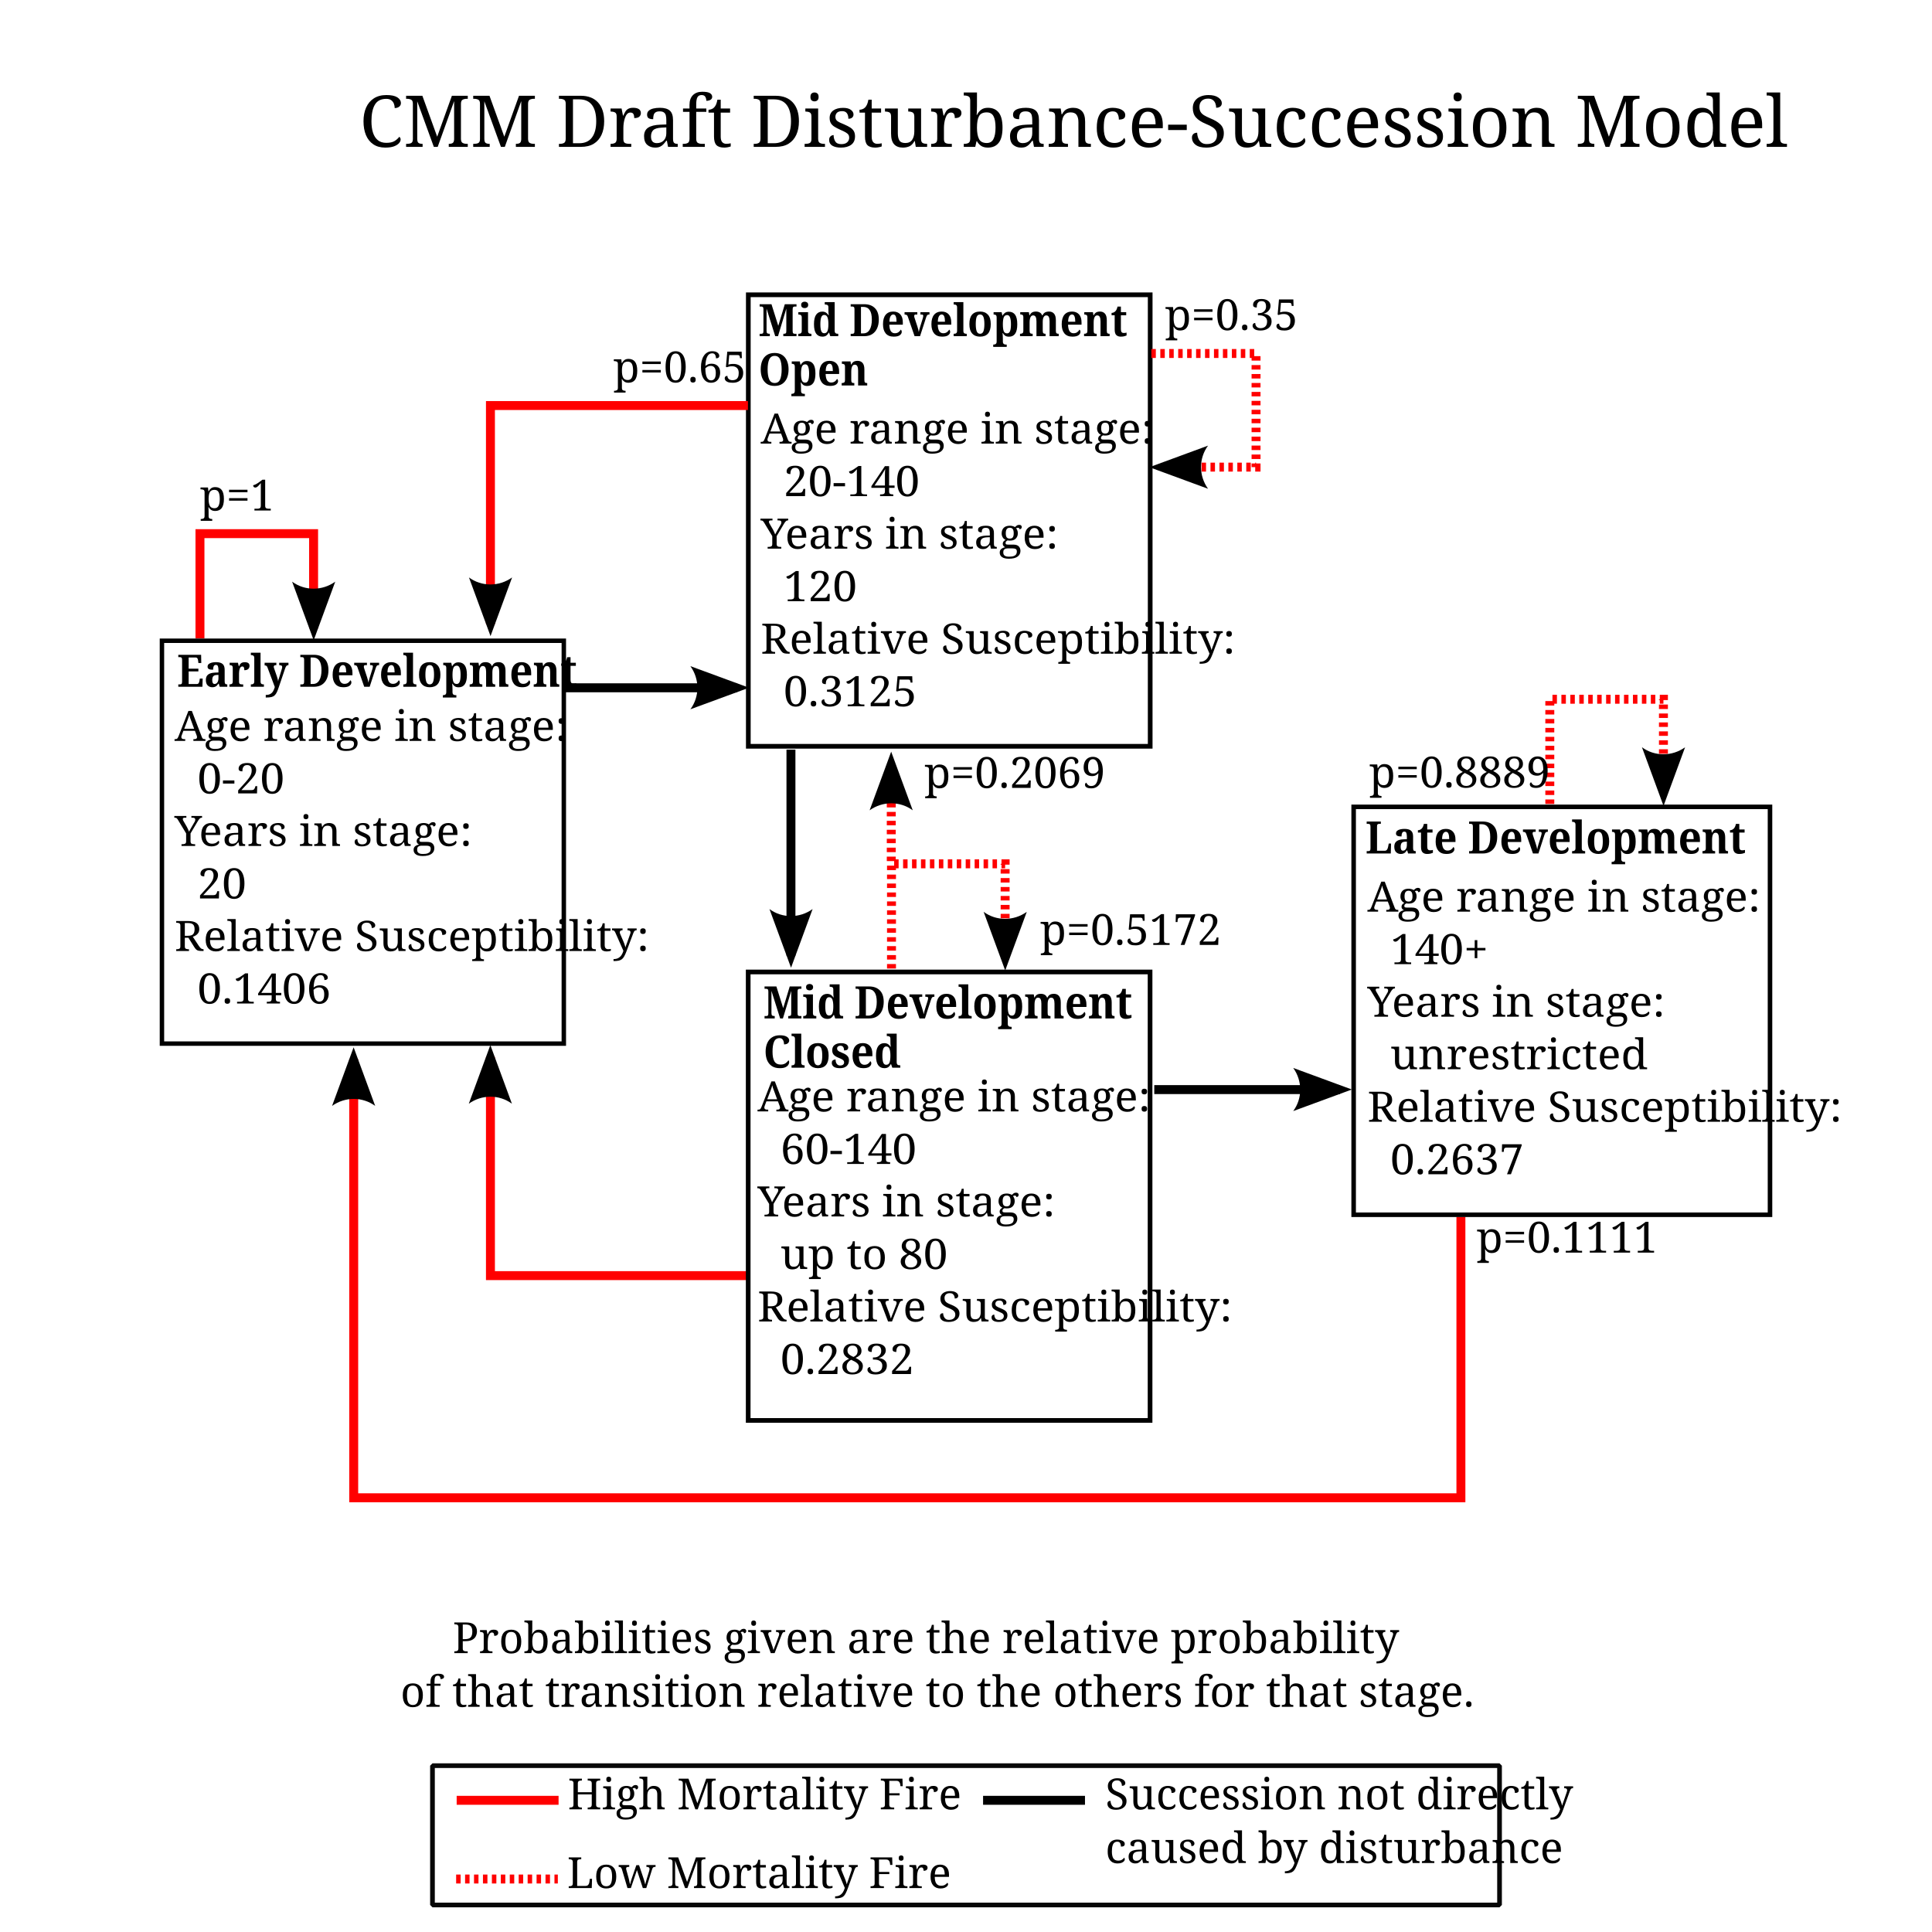
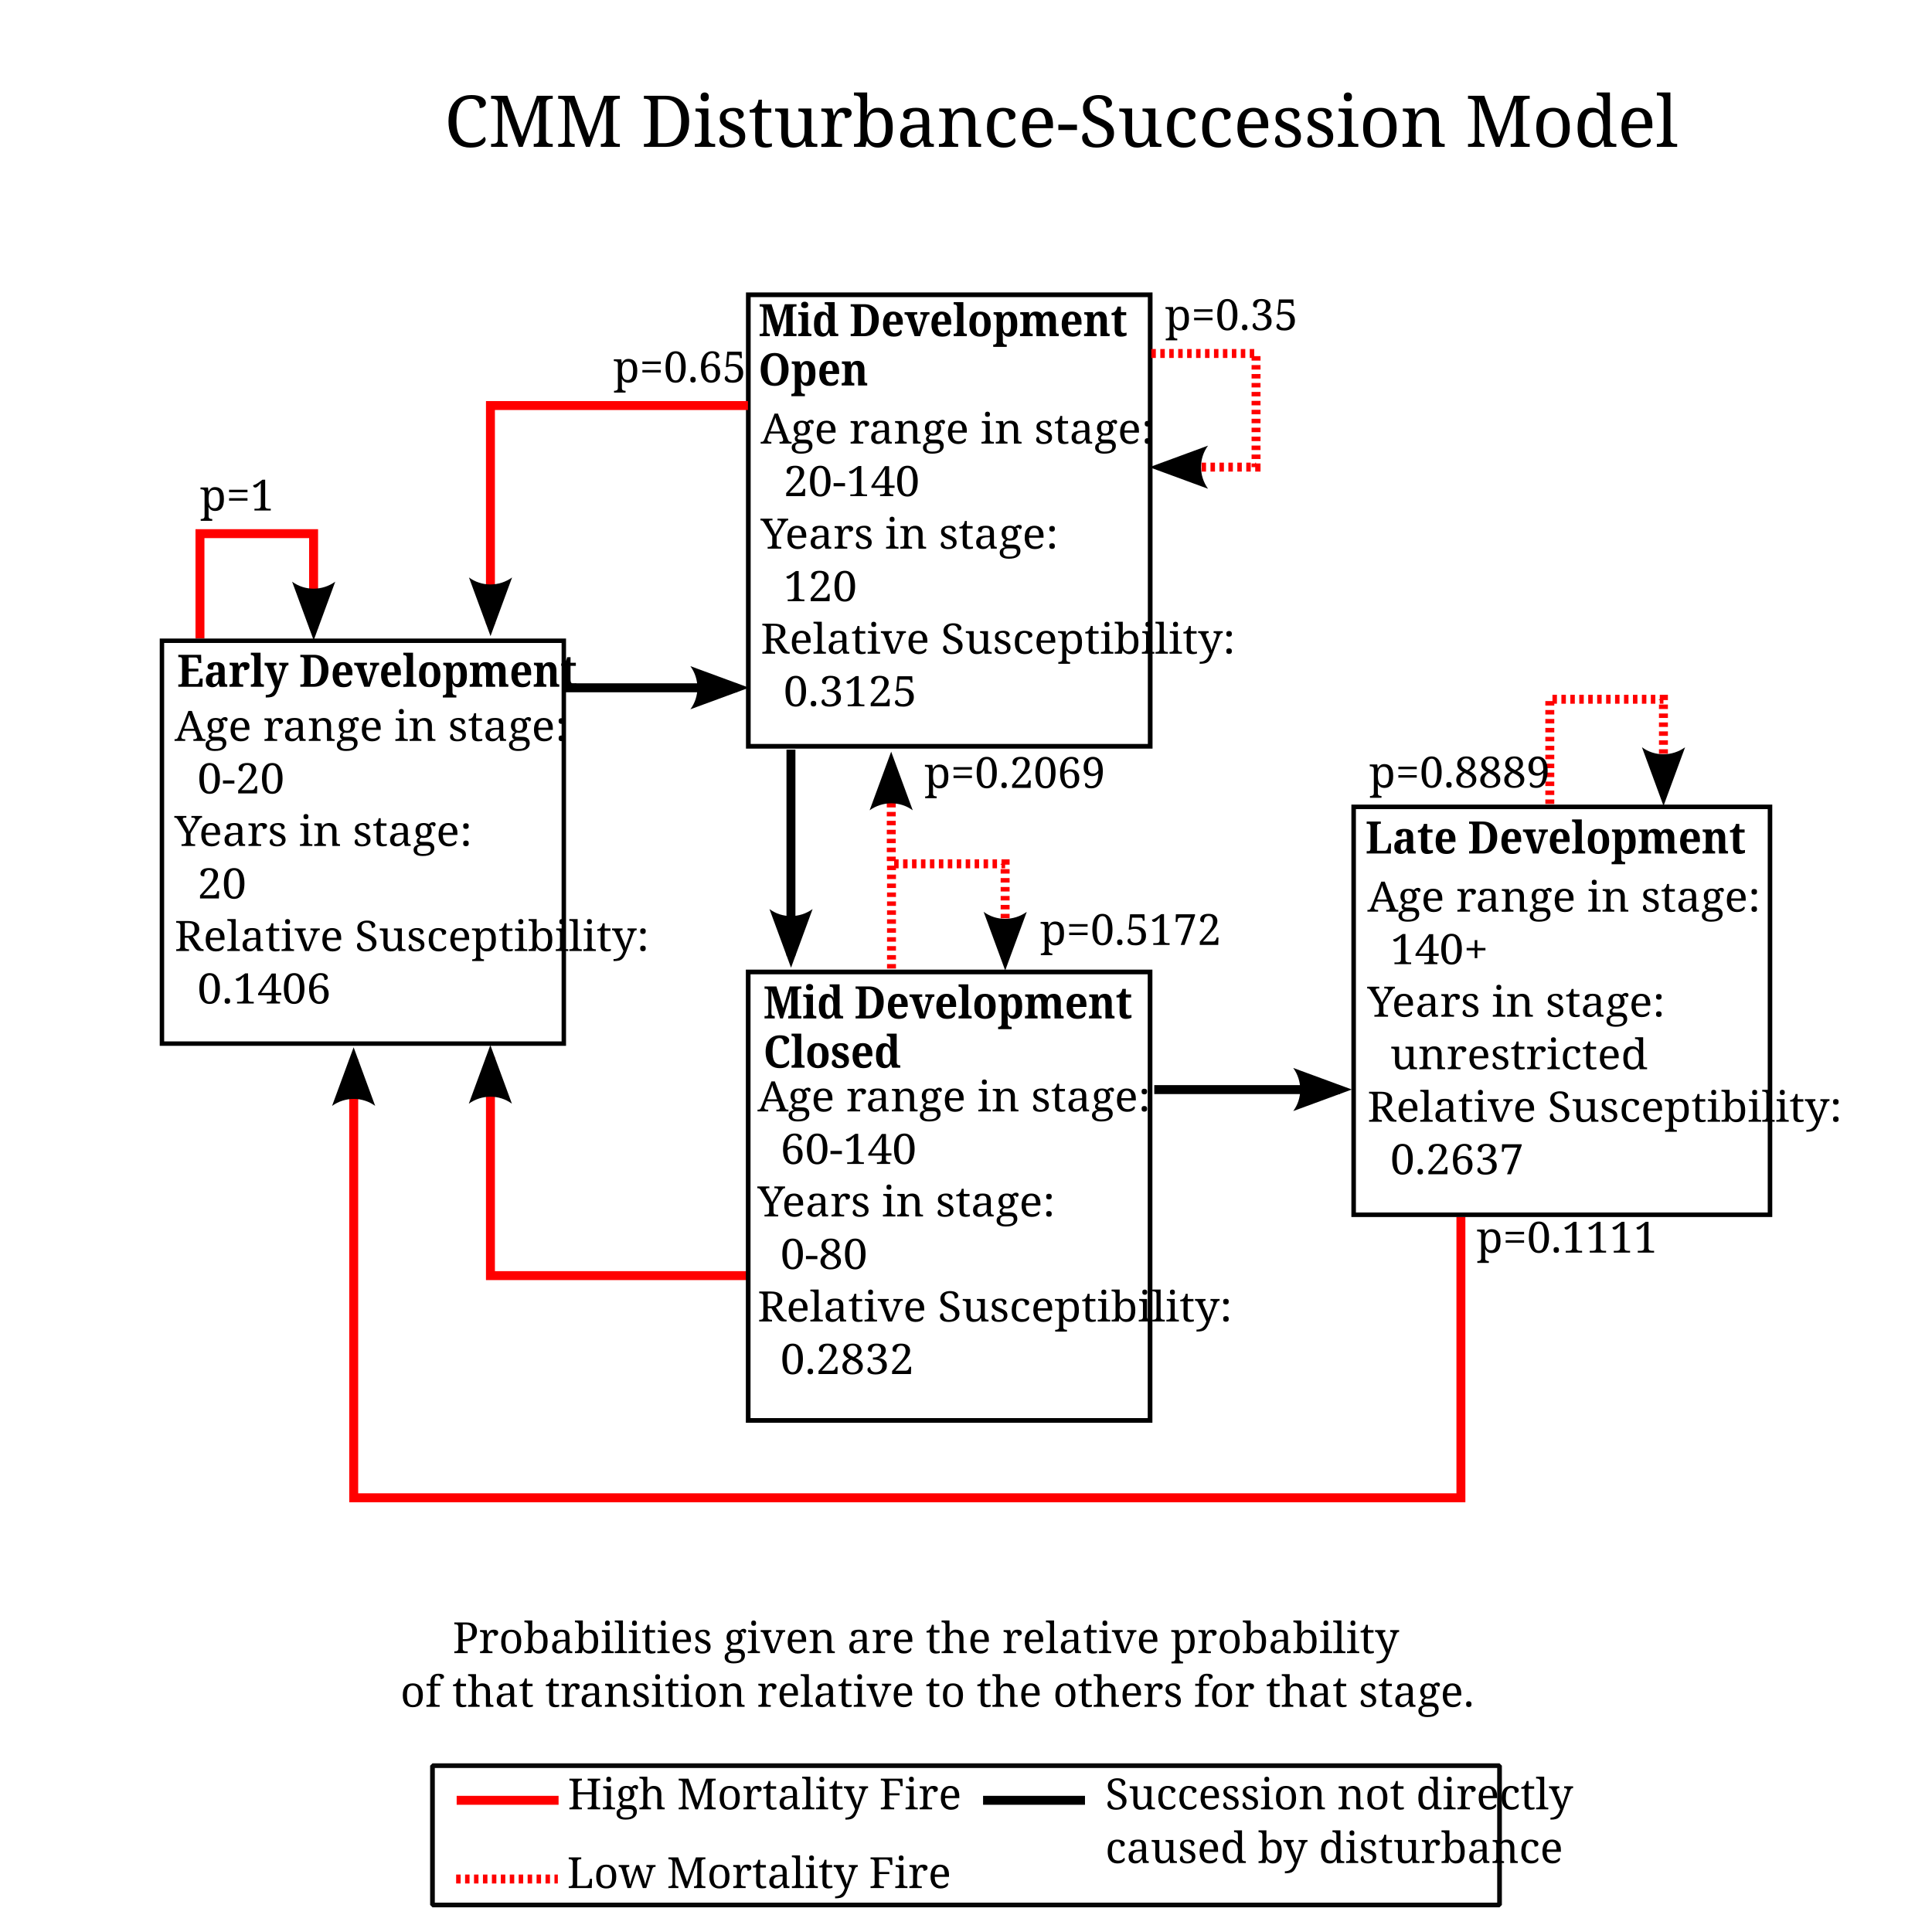
<svg xmlns="http://www.w3.org/2000/svg" width="540" height="540" id="svg2" version="1.1">
  <defs id="defs4">
    <marker orient="auto" refY="0" refX="0" id="Arrow2Mstart" style="overflow:visible">
      <path id="path4311" style="font-size:12px;fill-rule:evenodd;stroke-width:0.625;stroke-linejoin:round" d="M 8.719,4.034 -2.207,0.016 8.719,-4.002 c -1.745,2.372 -1.735,5.617 -6e-7,8.035 z" transform="scale(0.6,0.6)" />
    </marker>
    <marker orient="auto" refY="0" refX="0" id="Arrow1Mstart" style="overflow:visible">
      <path id="path7827" d="M 0,0 5,-5 -12.5,0 5,5 0,0 z" style="fill-rule:evenodd;stroke:#000000;stroke-width:1pt;marker-start:none" transform="matrix(0.4,0,0,0.4,4,0)" />
    </marker>
    <marker orient="auto" refY="0" refX="0" id="Arrow1Mend" style="overflow:visible">
      <path id="path6192" d="M 0,0 5,-5 -12.5,0 5,5 0,0 z" style="fill-rule:evenodd;stroke:#000000;stroke-width:1pt;marker-start:none" transform="matrix(-0.4,0,0,-0.4,-4,0)" />
    </marker>
    <marker orient="auto" refY="0" refX="0" id="Arrow1Lend" style="overflow:visible">
      <path id="path3980" d="M 0,0 5,-5 -12.5,0 5,5 0,0 z" style="fill-rule:evenodd;stroke:#000000;stroke-width:1pt;marker-start:none" transform="matrix(-0.8,0,0,-0.8,-10,0)" />
    </marker>
    <marker orient="auto" refY="0" refX="0" id="Arrow1Lstart" style="overflow:visible">
      <path id="path3977" d="M 0,0 5,-5 -12.5,0 5,5 0,0 z" style="fill-rule:evenodd;stroke:#000000;stroke-width:1pt;marker-start:none" transform="matrix(0.8,0,0,0.8,10,0)" />
    </marker>
    <marker orient="auto" refY="0" refX="0" id="Arrow2Lend" style="overflow:visible">
      <path id="path3998" style="font-size:12px;fill-rule:evenodd;stroke-width:0.625;stroke-linejoin:round" d="M 8.719,4.034 -2.207,0.016 8.719,-4.002 c -1.745,2.372 -1.735,5.617 -6e-7,8.035 z" transform="matrix(-1.1,0,0,-1.1,-1.1,0)" />
    </marker>
    <marker orient="auto" refY="0" refX="0" id="Arrow2Mend" style="overflow:visible">
      <path id="path4004" style="font-size:12px;fill-rule:evenodd;stroke-width:0.625;stroke-linejoin:round" d="M 8.719,4.034 -2.207,0.016 8.719,-4.002 c -1.745,2.372 -1.735,5.617 -6e-7,8.035 z" transform="scale(-0.6,-0.6)" />
    </marker>
    <marker orient="auto" refY="0" refX="0" id="TriangleOutM" style="overflow:visible">
      <path id="path4123" d="m 5.77,0 -8.65,5 0,-10 8.65,5 z" style="fill-rule:evenodd;stroke:#000000;stroke-width:1pt;marker-start:none" transform="scale(0.4,0.4)" />
    </marker>
  </defs>
  <g id="layer7" style="display:inline" transform="translate(0,-45)">
-     <text xml:space="preserve" style="font-size:12px;font-style:normal;font-variant:normal;font-weight:normal;font-stretch:normal;text-align:start;line-height:125%;letter-spacing:0px;word-spacing:0px;writing-mode:lr-tb;text-anchor:start;fill:#000000;fill-opacity:1;stroke:none;display:inline;font-family:Garamond;-inkscape-font-specification:Garamond" x="100.459" y="86.052" id="text4082">
-       <tspan id="tspan4084" x="100.459" y="86.052" style="font-size:20px">CMM Draft Disturbance-Succession Model</tspan>
+     <text xml:space="preserve" style="font-size:12px;font-style:normal;font-variant:normal;font-weight:normal;font-stretch:normal;text-align:start;line-height:125%;letter-spacing:0px;word-spacing:0px;writing-mode:lr-tb;text-anchor:start;fill:#000000;fill-opacity:1;stroke:none;display:inline;font-family:Garamond;-inkscape-font-specification:Garamond" x="124.209" y="86.052" id="text4082">
+       <tspan id="tspan4084" x="124.209" y="86.052" style="font-size:20px">CMM Disturbance-Succession Model</tspan>
    </text>
    <text xml:space="preserve" style="font-size:12px;font-style:normal;font-variant:normal;font-weight:normal;font-stretch:normal;text-align:center;line-height:125%;letter-spacing:0px;word-spacing:0px;writing-mode:lr-tb;text-anchor:middle;fill:#000000;fill-opacity:1;stroke:none;font-family:Garamond;-inkscape-font-specification:Garamond" x="269.777" y="492.052" id="text3982">
      <tspan x="269.777" y="492.052" id="tspan6796" />
      <tspan x="271.277" y="507.052" id="tspan6798">Probabilities given are the relative probability </tspan>
      <tspan x="269.777" y="522.052" id="tspan3384">of that transition relative to the others for that stage.</tspan>
    </text>
    <g id="g4273" transform="translate(-126.2929,10.09706)">
      <g transform="translate(-271.9964,0)" id="g3370">
        <g id="g3386" transform="translate(294,-22)">
          <text id="text3898" y="562.617" x="262.986" style="font-size:12px;font-style:normal;font-variant:normal;font-weight:normal;font-stretch:normal;text-align:start;line-height:125%;letter-spacing:0px;word-spacing:0px;writing-mode:lr-tb;text-anchor:start;fill:#000000;fill-opacity:1;stroke:none;display:inline;font-family:Garamond;-inkscape-font-specification:Garamond" xml:space="preserve">
            <tspan id="tspan3978" y="562.617" x="262.986">High Mortality Fire</tspan>
          </text>
          <path id="path3928" d="m 231.929,560.094 28.483,0" style="fill:none;stroke:#ff0000;stroke-width:2.5;stroke-linecap:butt;stroke-linejoin:miter;stroke-miterlimit:4;stroke-opacity:1;stroke-dasharray:none;display:inline" />
        </g>
        <text xml:space="preserve" style="font-size:12px;font-style:normal;font-variant:normal;font-weight:normal;font-stretch:normal;text-align:start;line-height:125%;letter-spacing:0px;word-spacing:0px;writing-mode:lr-tb;text-anchor:start;fill:#000000;fill-opacity:1;stroke:none;display:inline;font-family:Garamond;-inkscape-font-specification:Garamond" x="556.796" y="562.617" id="text4005">
          <tspan x="556.796" y="562.617" id="tspan4007">Low Mortality Fire</tspan>
        </text>
        <path style="fill:none;stroke:#ff0000;stroke-width:2.497;stroke-linecap:butt;stroke-linejoin:miter;stroke-miterlimit:4;stroke-opacity:1;stroke-dasharray:1.249, 1.249;stroke-dashoffset:0;display:inline" d="m 525.783,560.094 28.42,0" id="path4009" />
        <g id="g3391" transform="translate(144,-22)">
          <text id="text4021" y="562.617" x="560.119" style="font-size:12px;font-style:normal;font-variant:normal;font-weight:normal;font-stretch:normal;text-align:start;line-height:125%;letter-spacing:0px;word-spacing:0px;writing-mode:lr-tb;text-anchor:start;fill:#000000;fill-opacity:1;stroke:none;display:inline;font-family:Garamond;-inkscape-font-specification:Garamond" xml:space="preserve">
            <tspan id="tspan4023" y="562.617" x="560.119"> Succession not directly </tspan>
            <tspan y="577.617" x="560.119" id="tspan3552"> caused by disturbance</tspan>
          </text>
          <path id="path4025" d="m 529.063,560.094 28.483,0" style="fill:none;stroke:#000000;stroke-width:2.5;stroke-linecap:butt;stroke-linejoin:miter;stroke-miterlimit:4;stroke-opacity:1;stroke-dasharray:none;display:inline" />
        </g>
      </g>
      <rect y="528.414" x="247.169" height="38.934" width="298.248" id="rect3408" style="opacity:0.97;fill:none;stroke:#000000;stroke-width:1.317;stroke-linecap:round;stroke-linejoin:miter;stroke-miterlimit:1.2;stroke-opacity:1;stroke-dasharray:none;stroke-dashoffset:0" />
    </g>
  </g>
  <g id="layer1" transform="translate(0,-512.3622)" style="display:inline">
    <flowRoot xml:space="preserve" id="flowRoot3761" style="font-size:10px;font-style:normal;font-variant:normal;font-weight:normal;font-stretch:normal;line-height:125%;letter-spacing:0px;word-spacing:0px;fill:#000000;fill-opacity:1;stroke:none;font-family:Garamond;-inkscape-font-specification:Garamond">
      <flowRegion id="flowRegion3763">
        <rect id="rect3765" width="81.861" height="81.861" x="272.578" y="244.495" style="font-size:10px;font-style:normal;font-variant:normal;font-weight:normal;font-stretch:normal;font-family:Garamond;-inkscape-font-specification:Garamond" />
      </flowRegion>
      <flowPara id="flowPara3767" />
    </flowRoot>
    <text xml:space="preserve" style="font-size:40px;font-style:normal;font-weight:normal;line-height:125%;letter-spacing:0px;word-spacing:0px;fill:#000000;fill-opacity:1;stroke:none;font-family:Sans" x="306.542" y="272.362" id="text3769" transform="translate(0,467.3622)">
      <tspan id="tspan3771" x="306.542" y="272.362" />
    </text>
    <flowRoot xml:space="preserve" id="flowRoot3773" style="font-size:40px;font-style:normal;font-variant:normal;font-weight:normal;font-stretch:normal;line-height:125%;letter-spacing:0px;word-spacing:0px;fill:#000000;fill-opacity:1;stroke:none;font-family:Garamond;-inkscape-font-specification:Garamond">
      <flowRegion id="flowRegion3775">
        <rect id="rect3777" width="81.861" height="76.635" x="272.578" y="247.107" style="font-style:normal;font-variant:normal;font-weight:normal;font-stretch:normal;font-family:Garamond;-inkscape-font-specification:Garamond" />
      </flowRegion>
      <flowPara id="flowPara3779" />
    </flowRoot>
    <flowRoot xml:space="preserve" id="flowRoot3789" style="font-size:40px;font-style:normal;font-weight:normal;line-height:125%;letter-spacing:0px;word-spacing:0px;fill:#000000;fill-opacity:1;stroke:none;font-family:Sans">
      <flowRegion id="flowRegion3791">
        <rect id="rect3793" width="8" height="48" x="264" y="257" />
      </flowRegion>
      <flowPara id="flowPara3795" />
    </flowRoot>
    <flowRoot xml:space="preserve" id="flowRoot3930" style="font-size:40px;font-style:normal;font-weight:normal;line-height:125%;letter-spacing:0px;word-spacing:0px;fill:#000000;fill-opacity:1;stroke:none;font-family:Sans">
      <flowRegion id="flowRegion3932">
        <rect id="rect3934" width="67.056" height="40.93" x="311.767" y="137.379" />
      </flowRegion>
      <flowPara id="flowPara3936" />
    </flowRoot>
    <flowRoot xml:space="preserve" id="flowRoot3938" style="font-size:40px;font-style:normal;font-weight:normal;line-height:125%;letter-spacing:0px;word-spacing:0px;fill:#000000;fill-opacity:1;stroke:none;font-family:Sans">
      <flowRegion id="flowRegion3940">
        <rect id="rect3942" width="55.735" height="74.023" x="262.128" y="239.269" />
      </flowRegion>
      <flowPara id="flowPara3944" />
    </flowRoot>
    <rect style="fill:none;stroke:#000000;stroke-width:0.99;stroke-linejoin:round;stroke-miterlimit:4;stroke-opacity:1;stroke-dasharray:none" id="rect6143" width="0" height="27.529" x="304.888" y="207.847" transform="translate(0,467.3622)" rx="0" ry="7.571" />
    <text xml:space="preserve" style="font-size:12px;font-style:normal;font-variant:normal;font-weight:normal;font-stretch:normal;text-align:start;line-height:125%;letter-spacing:0px;word-spacing:0px;writing-mode:lr-tb;text-anchor:start;fill:#000000;fill-opacity:1;stroke:none;font-family:Garamond;-inkscape-font-specification:Garamond" x="306.354" y="364.51" id="text3175" transform="translate(0,467.3622)">
      <tspan id="tspan3177" x="306.354" y="364.51" />
      <tspan id="tspan3179" x="306.354" y="379.51" />
    </text>
    <flowRoot xml:space="preserve" id="flowRoot3204" style="font-size:12px;font-style:normal;font-variant:normal;font-weight:normal;font-stretch:normal;text-align:start;line-height:125%;letter-spacing:0px;word-spacing:0px;writing-mode:lr-tb;text-anchor:start;fill:#000000;fill-opacity:1;stroke:none;font-family:Garamond;-inkscape-font-specification:Garamond">
      <flowRegion id="flowRegion3206">
        <rect id="rect3208" width="28.621" height="37.102" x="429.319" y="325.288" />
      </flowRegion>
      <flowPara id="flowPara3210" />
    </flowRoot>
  </g>
  <g id="layer5" style="display:inline" transform="translate(0,-45)" />
  <g id="layer6" style="display:inline" transform="translate(0,-45)" />
  <g id="layer3" style="display:inline" transform="translate(0,-45)" />
  <g id="layer4" style="display:inline" transform="translate(0,-45)" />
  <g id="layer2" style="display:inline" transform="translate(0,-45)">
    <flowRoot style="font-size:12px;font-style:normal;font-variant:normal;font-weight:normal;font-stretch:normal;text-align:start;line-height:125%;letter-spacing:0px;word-spacing:0px;writing-mode:lr-tb;text-anchor:start;fill:#000000;fill-opacity:1;stroke:none;font-family:Garamond;-inkscape-font-specification:Garamond" id="flowRoot3183" xml:space="preserve" transform="translate(-57.66791,-635.7685)">
      <flowRegion id="flowRegion3185">
        <rect y="213.983" x="60.423" height="54.062" width="34.982" id="rect3187" />
      </flowRegion>
      <flowPara id="flowPara3189" />
    </flowRoot>
    <flowRoot xml:space="preserve" id="flowRoot4224" style="font-size:14px;font-style:normal;font-variant:normal;font-weight:normal;font-stretch:normal;text-align:start;line-height:125%;letter-spacing:0px;word-spacing:0px;writing-mode:lr-tb;text-anchor:start;fill:#000000;fill-opacity:1;stroke:none;font-family:Garamond;-inkscape-font-specification:Garamond">
      <flowRegion id="flowRegion4226">
        <rect id="rect4228" width="63" height="93.5" x="212" y="396.5" />
      </flowRegion>
      <flowPara id="flowPara4230" />
    </flowRoot>
    <text xml:space="preserve" style="font-size:12px;font-style:normal;font-variant:normal;font-weight:normal;font-stretch:normal;text-align:start;line-height:125%;letter-spacing:0px;word-spacing:0px;writing-mode:lr-tb;text-anchor:start;fill:#000000;fill-opacity:1;stroke:none;font-family:Garamond;-inkscape-font-specification:Garamond" x="295.943" y="-30.219" id="text4545">
      <tspan style="font-size:10px" id="tspan4547" x="295.943" y="-30.219" />
    </text>
    <flowRoot xml:space="preserve" id="flowRoot4647" style="font-size:14px;font-style:normal;font-variant:normal;font-weight:normal;font-stretch:normal;text-align:start;line-height:125%;letter-spacing:0px;word-spacing:0px;writing-mode:lr-tb;text-anchor:start;fill:#000000;fill-opacity:1;stroke:none;font-family:Garamond;-inkscape-font-specification:Garamond">
      <flowRegion id="flowRegion4649">
        <rect id="rect4651" width="9.873" height="51.644" x="516.437" y="584.062" />
      </flowRegion>
      <flowPara id="flowPara4653" />
    </flowRoot>
    <flowRoot xml:space="preserve" id="flowRoot4753" style="font-size:14px;font-style:normal;font-variant:normal;font-weight:normal;font-stretch:normal;text-align:start;line-height:125%;letter-spacing:0px;word-spacing:0px;writing-mode:lr-tb;text-anchor:start;fill:#000000;fill-opacity:1;stroke:none;font-family:Garamond;-inkscape-font-specification:Garamond">
      <flowRegion id="flowRegion4755">
        <rect id="rect4757" width="41.011" height="18.987" x="359.227" y="494.445" />
      </flowRegion>
      <flowPara id="flowPara4759" />
    </flowRoot>
    <text xml:space="preserve" style="font-size:12px;font-style:normal;font-variant:normal;font-weight:normal;font-stretch:normal;text-align:start;line-height:125%;letter-spacing:0px;word-spacing:0px;writing-mode:lr-tb;text-anchor:start;fill:#000000;fill-opacity:1;stroke:none;font-family:Garamond;-inkscape-font-specification:Garamond" x="180.699" y="-156.568" id="text4976">
      <tspan id="tspan4978" x="180.699" y="-156.568" style="font-size:10px" />
    </text>
    <text id="text4984" y="-177.724" x="584.22" style="font-size:12px;font-style:normal;font-variant:normal;font-weight:normal;font-stretch:normal;text-align:start;line-height:125%;letter-spacing:0px;word-spacing:0px;writing-mode:lr-tb;text-anchor:start;fill:#000000;fill-opacity:1;stroke:none;font-family:Garamond;-inkscape-font-specification:Garamond" xml:space="preserve">
      <tspan style="font-size:10px" y="-177.724" x="584.22" id="tspan4986" />
    </text>
    <text xml:space="preserve" style="font-size:9px;font-style:normal;font-variant:normal;font-weight:normal;font-stretch:normal;text-align:start;line-height:125%;letter-spacing:0px;word-spacing:0px;writing-mode:lr-tb;text-anchor:start;fill:#000000;fill-opacity:1;stroke:none;font-family:Garamond;-inkscape-font-specification:Garamond" x="108.819" y="642.79" id="text4483" transform="translate(0,-90)">
      <tspan id="tspan4485" x="108.819" y="642.79" />
    </text>
    <g id="g4310" transform="translate(1.8635558e-7,-18.80355)">
      <path style="fill:none;stroke:#000000;stroke-width:2.5;stroke-linejoin:round;stroke-miterlimit:4;stroke-opacity:1;stroke-dasharray:none;stroke-dashoffset:0;marker-end:url(#Arrow2Mend);display:inline" d="m 158.086,256.046 47.961,0" id="path11479" />
      <path id="path3475" d="m 55.891,242.22 0,-29.259 31.76,0 0,26.501" style="fill:none;stroke:#ff0000;stroke-width:2.5;stroke-linecap:butt;stroke-linejoin:miter;stroke-miterlimit:4;stroke-opacity:1;stroke-dasharray:none;marker-end:url(#Arrow2Mend);display:inline" />
      <path id="path3483" d="m 209.052,420.344 -71.972,0 0,-61.13" style="fill:none;stroke:#ff0000;stroke-width:2.5;stroke-linecap:butt;stroke-linejoin:miter;stroke-miterlimit:4;stroke-opacity:1;stroke-dasharray:none;marker-end:url(#Arrow2Mend);display:inline" />
      <path id="path3485" d="m 408.329,403.921 0,78.515 -309.465,0 0,-122.604" style="fill:none;stroke:#ff0000;stroke-width:2.5;stroke-linecap:butt;stroke-linejoin:miter;stroke-miterlimit:4;stroke-opacity:1;stroke-dasharray:none;marker-end:url(#Arrow2Mend);display:inline" />
      <text xml:space="preserve" style="font-size:12px;font-style:normal;font-variant:normal;font-weight:bold;font-stretch:normal;text-align:start;line-height:125%;letter-spacing:0px;word-spacing:0px;writing-mode:lr-tb;text-anchor:start;fill:#000000;fill-opacity:1;stroke:none;font-family:Garamond;-inkscape-font-specification:Garamond Bold" x="51.66" y="230.091" id="text4506" transform="scale(0.9582851,1.043531)">
        <tspan id="tspan4508" x="51.66" y="230.091" style="font-size:12px;font-style:normal;font-variant:normal;font-weight:bold;font-stretch:normal;text-align:start;line-height:125%;writing-mode:lr-tb;text-anchor:start;font-family:Garamond;-inkscape-font-specification:Garamond Bold" />
        <tspan x="51.66" y="245.091" style="font-size:12px;font-style:normal;font-variant:normal;font-weight:bold;font-stretch:normal;text-align:start;line-height:125%;writing-mode:lr-tb;text-anchor:start;font-family:Garamond;-inkscape-font-specification:Garamond Bold" id="tspan4510">Early Development</tspan>
        <tspan id="tspan4512" x="51.66" y="260.091" style="font-size:12px;font-style:normal;font-variant:normal;font-weight:bold;font-stretch:normal;text-align:start;line-height:125%;writing-mode:lr-tb;text-anchor:start;font-family:Garamond;-inkscape-font-specification:Garamond Bold" />
        <tspan x="51.66" y="275.091" style="font-size:12px;font-style:normal;font-variant:normal;font-weight:bold;font-stretch:normal;text-align:start;line-height:125%;writing-mode:lr-tb;text-anchor:start;font-family:Garamond;-inkscape-font-specification:Garamond Bold" id="tspan4514" />
        <tspan x="51.66" y="290.091" id="tspan4516" style="font-size:12px;font-style:normal;font-variant:normal;font-weight:bold;font-stretch:normal;text-align:start;line-height:125%;writing-mode:lr-tb;text-anchor:start;font-family:Garamond;-inkscape-font-specification:Garamond Bold" />
        <tspan x="51.66" y="305.091" id="tspan4518" />
        <tspan x="51.66" y="320.091" id="tspan4520" />
      </text>
      <text transform="scale(1.021757,0.9787063)" xml:space="preserve" style="font-size:12px;font-style:normal;font-variant:normal;font-weight:normal;font-stretch:normal;text-align:start;line-height:125%;letter-spacing:0px;word-spacing:0px;writing-mode:lr-tb;text-anchor:start;fill:#000000;fill-opacity:1;stroke:none;font-family:Garamond;-inkscape-font-specification:Garamond" x="47.747" y="276.78" id="text4522">
        <tspan id="tspan3443" x="47.747" y="276.78" style="font-size:12px;font-style:normal;font-variant:normal;font-weight:normal;font-stretch:normal;text-align:start;line-height:125%;writing-mode:lr-tb;text-anchor:start;font-family:Garamond;-inkscape-font-specification:Garamond">Age range in stage:</tspan>
        <tspan id="tspan3234" x="47.747" y="291.78" style="font-size:12px;font-style:normal;font-variant:normal;font-weight:normal;font-stretch:normal;text-align:start;line-height:125%;writing-mode:lr-tb;text-anchor:start;font-family:Garamond;-inkscape-font-specification:Garamond">  0-20 </tspan>
        <tspan id="tspan3236" x="47.747" y="306.78" style="font-size:12px;font-style:normal;font-variant:normal;font-weight:normal;font-stretch:normal;text-align:start;line-height:125%;writing-mode:lr-tb;text-anchor:start;font-family:Garamond;-inkscape-font-specification:Garamond">Years in stage:</tspan>
        <tspan id="tspan3238" x="47.747" y="321.78" style="font-size:12px;font-style:normal;font-variant:normal;font-weight:normal;font-stretch:normal;text-align:start;line-height:125%;writing-mode:lr-tb;text-anchor:start;font-family:Garamond;-inkscape-font-specification:Garamond">  20</tspan>
        <tspan id="tspan3240" x="47.747" y="336.78" style="font-size:12px;font-style:normal;font-variant:normal;font-weight:normal;font-stretch:normal;text-align:start;line-height:125%;writing-mode:lr-tb;text-anchor:start;font-family:Garamond;-inkscape-font-specification:Garamond">Relative Susceptibility: </tspan>
        <tspan id="tspan3242" x="47.747" y="351.78" style="font-size:12px;font-style:normal;font-variant:normal;font-weight:normal;font-stretch:normal;text-align:start;line-height:125%;writing-mode:lr-tb;text-anchor:start;font-family:Garamond;-inkscape-font-specification:Garamond">  0.1406</tspan>
        <tspan id="tspan3513" x="47.747" y="366.78" style="font-size:12px;font-style:normal;font-variant:normal;font-weight:normal;font-stretch:normal;text-align:start;line-height:125%;writing-mode:lr-tb;text-anchor:start;font-family:Garamond;-inkscape-font-specification:Garamond" />
      </text>
      <rect y="242.895" x="45.264" height="112.601" width="112.324" id="rect4536" style="fill:#000000;fill-opacity:0;fill-rule:evenodd;stroke:#000000;stroke-width:1.238;stroke-linecap:butt;stroke-linejoin:miter;stroke-miterlimit:4;stroke-opacity:1;stroke-dasharray:none" />
      <text xml:space="preserve" style="font-size:12px;font-style:normal;font-variant:normal;font-weight:normal;font-stretch:normal;text-align:start;line-height:125%;letter-spacing:0px;word-spacing:0px;writing-mode:lr-tb;text-anchor:start;fill:#000000;fill-opacity:1;stroke:none;font-family:Garamond;-inkscape-font-specification:Garamond" x="55.881" y="206.495" id="text3328">
        <tspan x="55.881" y="206.495" style="font-size:12px" id="tspan3334">p=1</tspan>
      </text>
      <g transform="translate(-186.6436,-217.2622)" id="g3330">
        <rect y="363.459" x="395.801" height="126.196" width="112.324" id="rect4356" style="fill:#000000;fill-opacity:0;fill-rule:evenodd;stroke:#000000;stroke-width:1.311;stroke-linecap:butt;stroke-linejoin:miter;stroke-miterlimit:4;stroke-opacity:1;stroke-dasharray:none" />
        <text xml:space="preserve" style="font-size:12px;font-style:normal;font-variant:normal;font-weight:bold;font-stretch:normal;text-align:start;line-height:110%;letter-spacing:0px;word-spacing:0px;writing-mode:lr-tb;text-anchor:start;fill:#000000;fill-opacity:1;stroke:none;font-family:Garamond;-inkscape-font-specification:Garamond Bold" x="415.989" y="346.182" id="text4569" transform="scale(0.9582851,1.043531)">
          <tspan id="tspan4571" x="415.989" y="346.182" style="font-size:12px;font-style:normal;font-variant:normal;font-weight:bold;font-stretch:normal;text-align:start;line-height:110%;writing-mode:lr-tb;text-anchor:start;font-family:Garamond;-inkscape-font-specification:Garamond Bold" />
          <tspan x="415.989" y="359.382" style="font-size:12px;font-style:normal;font-variant:normal;font-weight:bold;font-stretch:normal;text-align:start;line-height:110%;writing-mode:lr-tb;text-anchor:start;font-family:Garamond;-inkscape-font-specification:Garamond Bold" id="tspan4573">Mid Development</tspan>
          <tspan id="tspan4575" x="415.989" y="372.582" style="font-size:12px;font-style:normal;font-variant:normal;font-weight:bold;font-stretch:normal;text-align:start;line-height:110%;writing-mode:lr-tb;text-anchor:start;font-family:Garamond;-inkscape-font-specification:Garamond Bold">Open</tspan>
          <tspan x="415.989" y="385.782" style="font-size:12px;font-style:normal;font-variant:normal;font-weight:bold;font-stretch:normal;text-align:start;line-height:110%;writing-mode:lr-tb;text-anchor:start;font-family:Garamond;-inkscape-font-specification:Garamond Bold" id="tspan4577" />
          <tspan x="415.989" y="398.982" id="tspan4579" style="font-size:12px;font-style:normal;font-variant:normal;font-weight:bold;font-stretch:normal;text-align:start;line-height:110%;writing-mode:lr-tb;text-anchor:start;font-family:Garamond;-inkscape-font-specification:Garamond Bold" />
          <tspan x="415.989" y="412.182" id="tspan4581" />
          <tspan x="415.989" y="425.382" id="tspan4583" />
        </text>
        <text transform="scale(1.021757,0.9787063)" xml:space="preserve" style="font-size:12px;font-style:normal;font-variant:normal;font-weight:normal;font-stretch:normal;text-align:start;line-height:125%;letter-spacing:0px;word-spacing:0px;writing-mode:lr-tb;text-anchor:start;fill:#000000;fill-opacity:1;stroke:none;font-family:Garamond;-inkscape-font-specification:Garamond" x="390.75" y="413.866" id="text3340">
          <tspan id="tspan3361" x="390.75" y="413.866" style="font-size:12px;font-style:normal;font-variant:normal;font-weight:normal;font-stretch:normal;text-align:start;line-height:125%;writing-mode:lr-tb;text-anchor:start;font-family:Garamond;-inkscape-font-specification:Garamond">Age range in stage:</tspan>
          <tspan x="390.75" y="428.866" style="font-size:12px;font-style:normal;font-variant:normal;font-weight:normal;font-stretch:normal;text-align:start;line-height:125%;writing-mode:lr-tb;text-anchor:start;font-family:Garamond;-inkscape-font-specification:Garamond" id="tspan3320">  20-140</tspan>
          <tspan x="390.75" y="443.866" style="font-size:12px;font-style:normal;font-variant:normal;font-weight:normal;font-stretch:normal;text-align:start;line-height:125%;writing-mode:lr-tb;text-anchor:start;font-family:Garamond;-inkscape-font-specification:Garamond" id="tspan3322">Years in stage:</tspan>
          <tspan x="390.75" y="458.866" style="font-size:12px;font-style:normal;font-variant:normal;font-weight:normal;font-stretch:normal;text-align:start;line-height:125%;writing-mode:lr-tb;text-anchor:start;font-family:Garamond;-inkscape-font-specification:Garamond" id="tspan3324">  120</tspan>
          <tspan x="390.75" y="473.866" style="font-size:12px;font-style:normal;font-variant:normal;font-weight:normal;font-stretch:normal;text-align:start;line-height:125%;writing-mode:lr-tb;text-anchor:start;font-family:Garamond;-inkscape-font-specification:Garamond" id="tspan3326">Relative Susceptibility: </tspan>
          <tspan x="390.75" y="488.866" style="font-size:12px;font-style:normal;font-variant:normal;font-weight:normal;font-stretch:normal;text-align:start;line-height:125%;writing-mode:lr-tb;text-anchor:start;font-family:Garamond;-inkscape-font-specification:Garamond" id="tspan3328">  0.3125</tspan>
        </text>
      </g>
      <text id="text3413" y="170.66" x="171.405" style="font-size:12px;font-style:normal;font-variant:normal;font-weight:normal;font-stretch:normal;text-align:start;line-height:125%;letter-spacing:0px;word-spacing:0px;writing-mode:lr-tb;text-anchor:start;fill:#000000;fill-opacity:1;stroke:none;font-family:Garamond;-inkscape-font-specification:Garamond" xml:space="preserve">
        <tspan y="170.66" x="171.405" style="font-size:12px;font-style:normal;font-variant:normal;font-weight:normal;font-stretch:normal;text-align:start;line-height:125%;writing-mode:lr-tb;text-anchor:start;font-family:Garamond;-inkscape-font-specification:Garamond" id="tspan3419">p=0.65</tspan>
      </text>
      <g transform="translate(-179.6791,198.5114)" id="g3274">
        <text transform="scale(0.9582851,1.043531)" id="text4188" y="130.491" x="410.151" style="font-size:12px;font-style:normal;font-variant:normal;font-weight:bold;font-stretch:normal;text-align:start;line-height:110%;letter-spacing:0px;word-spacing:0px;writing-mode:lr-tb;text-anchor:start;fill:#000000;fill-opacity:1;stroke:none;font-family:Garamond;-inkscape-font-specification:Garamond Bold" xml:space="preserve">
          <tspan style="font-size:12px;font-style:normal;font-variant:normal;font-weight:bold;font-stretch:normal;text-align:start;line-height:110%;writing-mode:lr-tb;text-anchor:start;font-family:Garamond;-inkscape-font-specification:Garamond Bold" y="130.491" x="410.151" id="tspan4190" />
          <tspan id="tspan4192" style="font-size:12px;font-style:normal;font-variant:normal;font-weight:bold;font-stretch:normal;text-align:start;line-height:110%;writing-mode:lr-tb;text-anchor:start;font-family:Garamond;-inkscape-font-specification:Garamond Bold" y="143.691" x="410.151">Mid Development</tspan>
          <tspan style="font-size:12px;font-style:normal;font-variant:normal;font-weight:bold;font-stretch:normal;text-align:start;line-height:110%;writing-mode:lr-tb;text-anchor:start;font-family:Garamond;-inkscape-font-specification:Garamond Bold" y="156.891" x="410.151" id="tspan4220">Closed</tspan>
          <tspan id="tspan4194" style="font-size:12px;font-style:normal;font-variant:normal;font-weight:bold;font-stretch:normal;text-align:start;line-height:110%;writing-mode:lr-tb;text-anchor:start;font-family:Garamond;-inkscape-font-specification:Garamond Bold" y="170.091" x="410.151" />
          <tspan style="font-size:12px;font-style:normal;font-variant:normal;font-weight:bold;font-stretch:normal;text-align:start;line-height:110%;writing-mode:lr-tb;text-anchor:start;font-family:Garamond;-inkscape-font-specification:Garamond Bold" id="tspan4196" y="183.291" x="410.151" />
          <tspan id="tspan4198" y="196.491" x="410.151" />
          <tspan id="tspan4200" y="209.691" x="410.151" />
        </text>
        <rect style="fill:#000000;fill-opacity:0;fill-rule:evenodd;stroke:#000000;stroke-width:1.307;stroke-linecap:butt;stroke-linejoin:miter;stroke-miterlimit:4;stroke-opacity:1;stroke-dasharray:none" id="rect4216" width="112.324" height="125.35" x="388.801" y="136.959" />
        <text id="text3421" y="179.76" x="383.08" style="font-size:12px;font-style:normal;font-variant:normal;font-weight:normal;font-stretch:normal;text-align:start;line-height:125%;letter-spacing:0px;word-spacing:0px;writing-mode:lr-tb;text-anchor:start;fill:#000000;fill-opacity:1;stroke:none;font-family:Garamond;-inkscape-font-specification:Garamond" xml:space="preserve" transform="scale(1.021757,0.9787063)">
          <tspan style="font-size:12px;font-style:normal;font-variant:normal;font-weight:normal;font-stretch:normal;text-align:start;line-height:125%;writing-mode:lr-tb;text-anchor:start;font-family:Garamond;-inkscape-font-specification:Garamond" y="179.76" x="383.08" id="tspan4308">Age range in stage:</tspan>
          <tspan style="font-size:12px;font-style:normal;font-variant:normal;font-weight:normal;font-stretch:normal;text-align:start;line-height:125%;writing-mode:lr-tb;text-anchor:start;font-family:Garamond;-inkscape-font-specification:Garamond" y="194.76" x="383.08" id="tspan3264">  60-140</tspan>
          <tspan style="font-size:12px;font-style:normal;font-variant:normal;font-weight:normal;font-stretch:normal;text-align:start;line-height:125%;writing-mode:lr-tb;text-anchor:start;font-family:Garamond;-inkscape-font-specification:Garamond" y="209.76" x="383.08" id="tspan3266">Years in stage:</tspan>
-           <tspan style="font-size:12px;font-style:normal;font-variant:normal;font-weight:normal;font-stretch:normal;text-align:start;line-height:125%;writing-mode:lr-tb;text-anchor:start;font-family:Garamond;-inkscape-font-specification:Garamond" y="224.76" x="383.08" id="tspan3268">  up to 80</tspan>
+           <tspan style="font-size:12px;font-style:normal;font-variant:normal;font-weight:normal;font-stretch:normal;text-align:start;line-height:125%;writing-mode:lr-tb;text-anchor:start;font-family:Garamond;-inkscape-font-specification:Garamond" y="224.76" x="383.08" id="tspan3268">  0-80</tspan>
          <tspan style="font-size:12px;font-style:normal;font-variant:normal;font-weight:normal;font-stretch:normal;text-align:start;line-height:125%;writing-mode:lr-tb;text-anchor:start;font-family:Garamond;-inkscape-font-specification:Garamond" y="239.76" x="383.08" id="tspan3270">Relative Susceptibility: </tspan>
          <tspan style="font-size:12px;font-style:normal;font-variant:normal;font-weight:normal;font-stretch:normal;text-align:start;line-height:125%;writing-mode:lr-tb;text-anchor:start;font-family:Garamond;-inkscape-font-specification:Garamond" y="254.76" x="383.08" id="tspan3272">  0.2832</tspan>
          <tspan style="font-size:12px;font-style:normal;font-variant:normal;font-weight:normal;font-stretch:normal;text-align:start;line-height:125%;writing-mode:lr-tb;text-anchor:start;font-family:Garamond;-inkscape-font-specification:Garamond" y="269.76" x="383.08" id="tspan3437" />
        </text>
      </g>
      <g transform="translate(-32.55612,-26.72817)" id="g4246">
        <rect y="316.051" x="410.904" height="114.01" width="116.372" id="rect4462" style="fill:#000000;fill-opacity:0;fill-rule:evenodd;stroke:#000000;stroke-width:1.268;stroke-linecap:butt;stroke-linejoin:miter;stroke-miterlimit:4;stroke-opacity:1;stroke-dasharray:none" />
        <text xml:space="preserve" style="font-size:12px;font-style:normal;font-variant:normal;font-weight:bold;font-stretch:normal;text-align:start;line-height:100%;letter-spacing:0px;word-spacing:0px;writing-mode:lr-tb;text-anchor:start;fill:#000000;fill-opacity:1;stroke:none;font-family:Garamond;-inkscape-font-specification:Garamond Bold" x="432.251" y="303.361" id="text4338" transform="scale(0.9582851,1.043531)">
          <tspan id="tspan4340" x="432.251" y="303.361" style="font-size:12px;font-style:normal;font-variant:normal;font-weight:bold;font-stretch:normal;text-align:start;line-height:100%;writing-mode:lr-tb;text-anchor:start;font-family:Garamond;-inkscape-font-specification:Garamond Bold" />
          <tspan x="432.251" y="315.361" style="font-size:12px;font-style:normal;font-variant:normal;font-weight:bold;font-stretch:normal;text-align:start;line-height:100%;writing-mode:lr-tb;text-anchor:start;font-family:Garamond;-inkscape-font-specification:Garamond Bold" id="tspan4354">Late Development</tspan>
          <tspan x="432.251" y="327.361" style="font-size:12px;font-style:normal;font-variant:normal;font-weight:bold;font-stretch:normal;text-align:start;line-height:100%;writing-mode:lr-tb;text-anchor:start;font-family:Garamond;-inkscape-font-specification:Garamond Bold" id="tspan4346" />
          <tspan x="432.251" y="339.361" id="tspan4348" style="font-size:12px;font-style:normal;font-variant:normal;font-weight:bold;font-stretch:normal;text-align:start;line-height:100%;writing-mode:lr-tb;text-anchor:start;font-family:Garamond;-inkscape-font-specification:Garamond Bold" />
          <tspan x="432.251" y="351.361" id="tspan4350" />
          <tspan x="432.251" y="363.361" id="tspan4352" />
        </text>
        <text id="text4358" y="352.851" x="405.921" style="font-size:12px;font-style:normal;font-variant:normal;font-weight:normal;font-stretch:normal;text-align:start;line-height:125%;letter-spacing:0px;word-spacing:0px;writing-mode:lr-tb;text-anchor:start;fill:#000000;fill-opacity:1;stroke:none;font-family:Garamond;-inkscape-font-specification:Garamond" xml:space="preserve" transform="scale(1.021757,0.9787063)">
          <tspan style="font-size:12px;font-style:normal;font-variant:normal;font-weight:normal;font-stretch:normal;text-align:start;line-height:125%;writing-mode:lr-tb;text-anchor:start;font-family:Garamond;-inkscape-font-specification:Garamond" y="352.851" x="405.921" id="tspan4376">Age range in stage:</tspan>
          <tspan style="font-size:12px;font-style:normal;font-variant:normal;font-weight:normal;font-stretch:normal;text-align:start;line-height:125%;writing-mode:lr-tb;text-anchor:start;font-family:Garamond;-inkscape-font-specification:Garamond" y="367.851" x="405.921" id="tspan4236">  140+</tspan>
          <tspan style="font-size:12px;font-style:normal;font-variant:normal;font-weight:normal;font-stretch:normal;text-align:start;line-height:125%;writing-mode:lr-tb;text-anchor:start;font-family:Garamond;-inkscape-font-specification:Garamond" y="382.851" x="405.921" id="tspan4238">Years in stage:</tspan>
          <tspan style="font-size:12px;font-style:normal;font-variant:normal;font-weight:normal;font-stretch:normal;text-align:start;line-height:125%;writing-mode:lr-tb;text-anchor:start;font-family:Garamond;-inkscape-font-specification:Garamond" y="397.851" x="405.921" id="tspan4240">  unrestricted</tspan>
          <tspan style="font-size:12px;font-style:normal;font-variant:normal;font-weight:normal;font-stretch:normal;text-align:start;line-height:125%;writing-mode:lr-tb;text-anchor:start;font-family:Garamond;-inkscape-font-specification:Garamond" y="412.851" x="405.921" id="tspan4242">Relative Susceptibility: </tspan>
          <tspan style="font-size:12px;font-style:normal;font-variant:normal;font-weight:normal;font-stretch:normal;text-align:start;line-height:125%;writing-mode:lr-tb;text-anchor:start;font-family:Garamond;-inkscape-font-specification:Garamond" y="427.851" x="405.921" id="tspan4244">  0.2637</tspan>
        </text>
      </g>
      <path id="path4164" d="m 221.073,273.318 0,57.654" style="fill:none;stroke:#000000;stroke-width:2.5;stroke-linejoin:round;stroke-miterlimit:4;stroke-opacity:1;stroke-dasharray:none;stroke-dashoffset:0;marker-end:url(#Arrow2Mend);display:inline" />
      <path style="fill:none;stroke:#ff0000;stroke-width:2.5;stroke-linecap:butt;stroke-linejoin:miter;stroke-miterlimit:4;stroke-opacity:1;stroke-dasharray:none;marker-end:url(#Arrow2Mend);display:inline" d="m 209.052,177.153 -71.972,0 0,61.13" id="path4166" />
      <path style="fill:none;stroke:#ff0000;stroke-width:2.5;stroke-linecap:butt;stroke-linejoin:miter;stroke-miterlimit:4;stroke-opacity:1;stroke-dasharray:1.25, 1.25;stroke-dashoffset:0;marker-end:url(#Arrow2Mend);display:inline" d="m 249.175,334.504 0,-29.259 31.76,0 0,26.501" id="path4170" />
      <text id="text4172" y="156.058" x="325.61" style="font-size:12px;font-style:normal;font-variant:normal;font-weight:normal;font-stretch:normal;text-align:start;line-height:125%;letter-spacing:0px;word-spacing:0px;writing-mode:lr-tb;text-anchor:start;fill:#000000;fill-opacity:1;stroke:none;font-family:Garamond;-inkscape-font-specification:Garamond" xml:space="preserve">
        <tspan id="tspan4174" style="font-size:12px" y="156.058" x="325.61">p=0.35</tspan>
      </text>
      <path id="path4176" d="m 249.111,304.48 0,-27.272" style="fill:none;stroke:#ff0000;stroke-width:2.5;stroke-linejoin:round;stroke-miterlimit:4;stroke-opacity:1;stroke-dasharray:1.25, 1.25;stroke-dashoffset:0;marker-end:url(#Arrow2Mend);display:inline" />
      <path id="path4178" d="m 321.81,162.605 29.259,0 0,31.76 -26.501,0" style="fill:none;stroke:#ff0000;stroke-width:2.5;stroke-linecap:butt;stroke-linejoin:miter;stroke-miterlimit:4;stroke-opacity:1;stroke-dasharray:1.25, 1.25;stroke-dashoffset:0;marker-end:url(#Arrow2Mend);display:inline" />
      <text xml:space="preserve" style="font-size:12px;font-style:normal;font-variant:normal;font-weight:normal;font-stretch:normal;text-align:start;line-height:125%;letter-spacing:0px;word-spacing:0px;writing-mode:lr-tb;text-anchor:start;fill:#000000;fill-opacity:1;stroke:none;font-family:Garamond;-inkscape-font-specification:Garamond" x="258.364" y="284.029" id="text4180">
        <tspan x="258.364" y="284.029" style="font-size:12px" id="tspan4182">p=0.2069</tspan>
      </text>
      <text id="text4184" y="327.909" x="290.694" style="font-size:12px;font-style:normal;font-variant:normal;font-weight:normal;font-stretch:normal;text-align:start;line-height:125%;letter-spacing:0px;word-spacing:0px;writing-mode:lr-tb;text-anchor:start;fill:#000000;fill-opacity:1;stroke:none;font-family:Garamond;-inkscape-font-specification:Garamond" xml:space="preserve">
        <tspan id="tspan4186" style="font-size:12px" y="327.909" x="290.694">p=0.5172</tspan>
      </text>
      <path id="path4207" d="m 322.62,368.347 51.919,0" style="fill:none;stroke:#000000;stroke-width:2.5;stroke-linejoin:round;stroke-miterlimit:4;stroke-opacity:1;stroke-dasharray:none;stroke-dashoffset:0;marker-end:url(#Arrow2Mend);display:inline" />
      <path id="path4263" d="m 433.175,288.504 0,-29.259 31.76,0 0,26.501" style="fill:none;stroke:#ff0000;stroke-width:2.5;stroke-linecap:butt;stroke-linejoin:miter;stroke-miterlimit:4;stroke-opacity:1;stroke-dasharray:1.25, 1.25;stroke-dashoffset:0;marker-end:url(#Arrow2Mend);display:inline" />
      <text xml:space="preserve" style="font-size:12px;font-style:normal;font-variant:normal;font-weight:normal;font-stretch:normal;text-align:start;line-height:125%;letter-spacing:0px;word-spacing:0px;writing-mode:lr-tb;text-anchor:start;fill:#000000;fill-opacity:1;stroke:none;font-family:Garamond;-inkscape-font-specification:Garamond" x="382.694" y="283.909" id="text4265">
        <tspan x="382.694" y="283.909" style="font-size:12px" id="tspan4267">p=0.8889</tspan>
      </text>
      <text id="text4269" y="413.909" x="412.694" style="font-size:12px;font-style:normal;font-variant:normal;font-weight:normal;font-stretch:normal;text-align:start;line-height:125%;letter-spacing:0px;word-spacing:0px;writing-mode:lr-tb;text-anchor:start;fill:#000000;fill-opacity:1;stroke:none;font-family:Garamond;-inkscape-font-specification:Garamond" xml:space="preserve">
        <tspan id="tspan4271" style="font-size:12px" y="413.909" x="412.694">p=0.1111</tspan>
      </text>
    </g>
  </g>
</svg>
